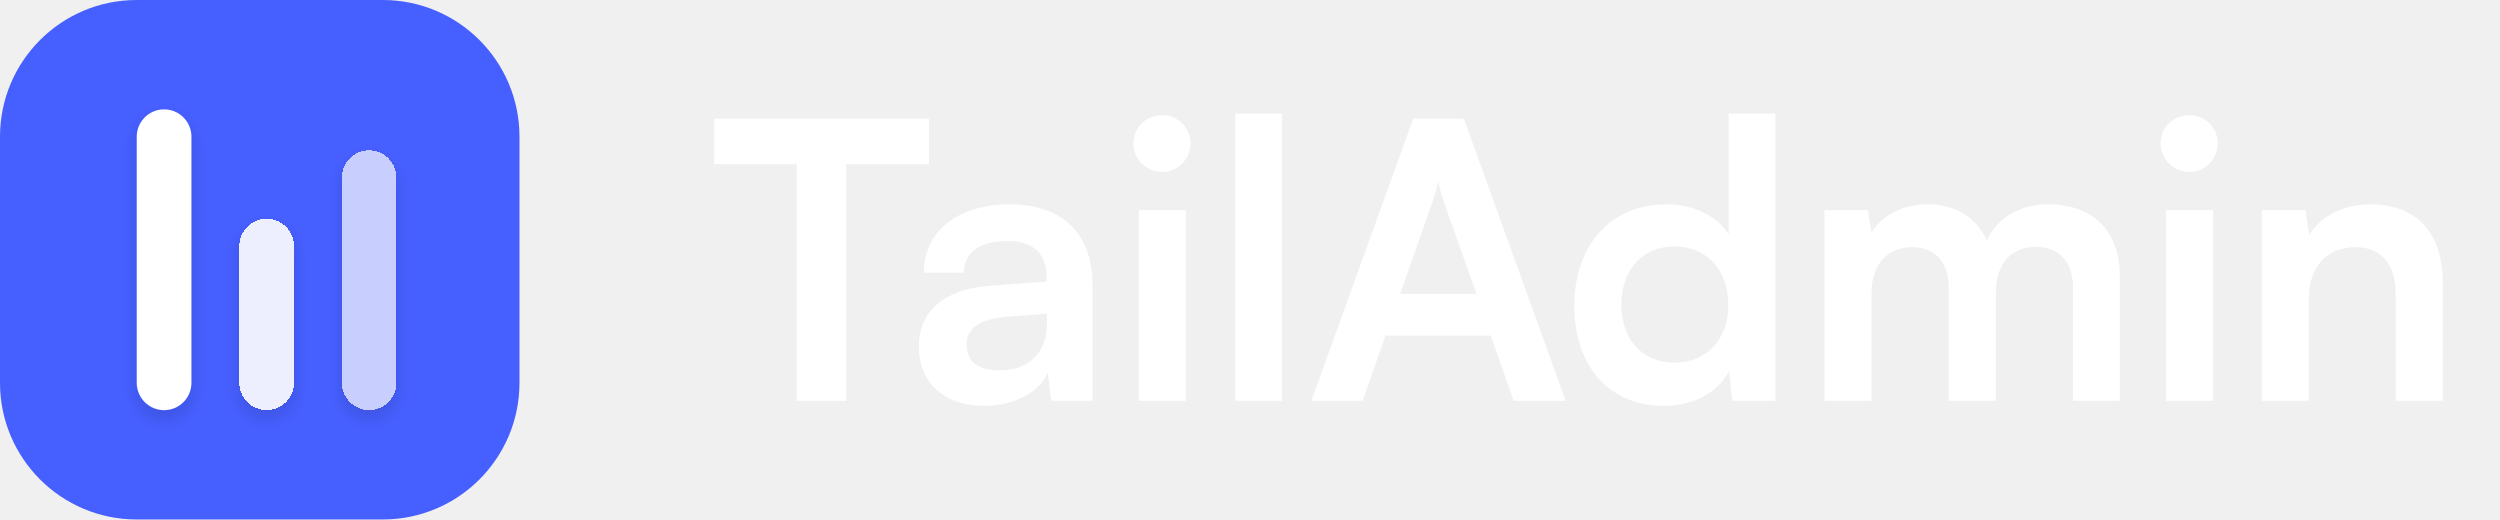
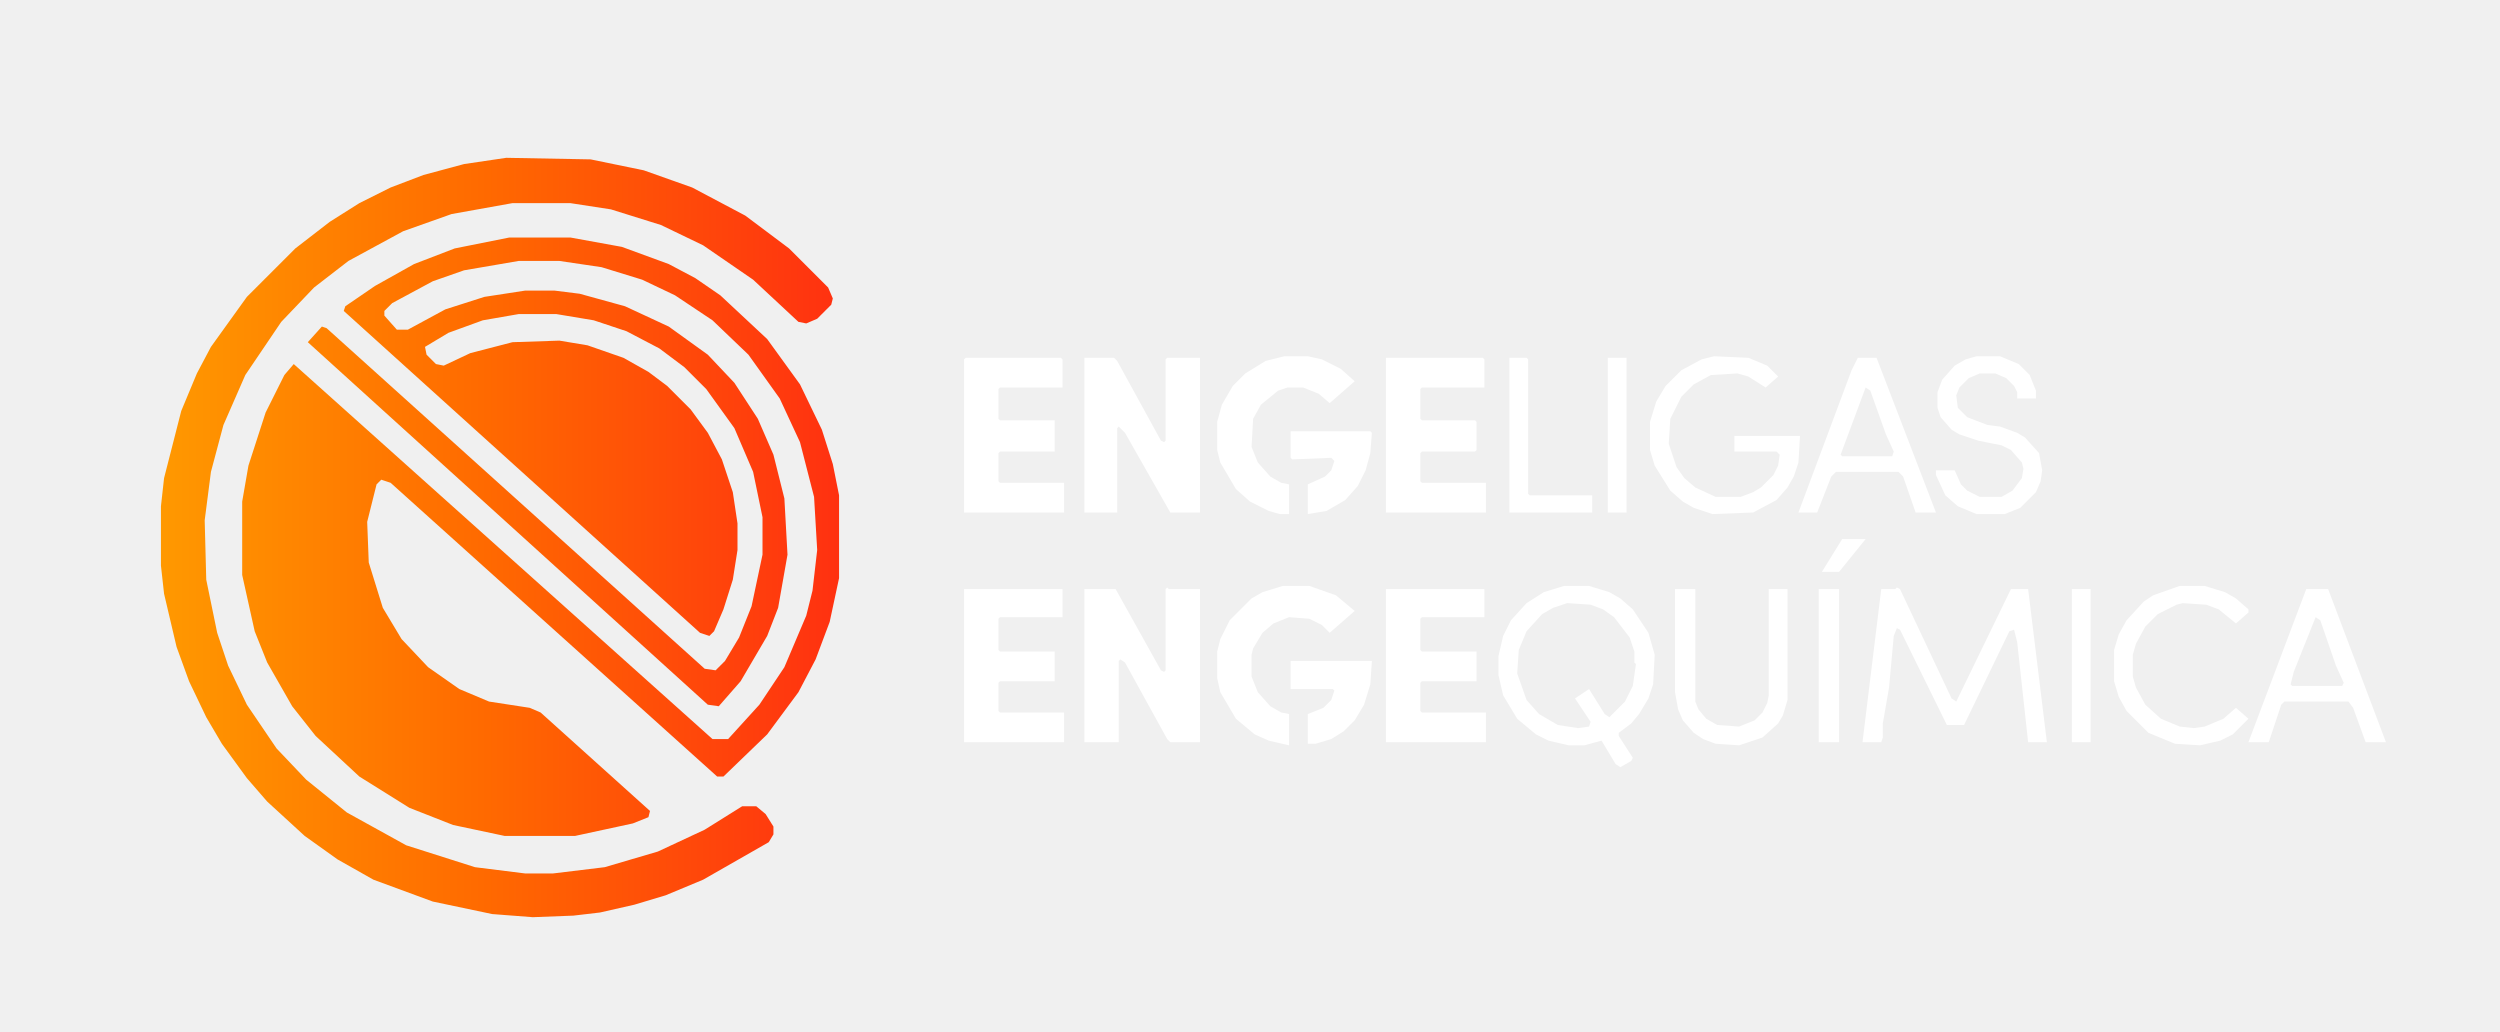
- <svg xmlns="http://www.w3.org/2000/svg" width="154" height="32" viewBox="0 0 154 32" fill="none">
-   <path d="M0 8.421C0 3.77 3.77 0 8.421 0H23.579C28.23 0 32 3.77 32 8.421V23.579C32 28.23 28.23 32 23.579 32H8.421C3.77 32 0 28.23 0 23.579V8.421Z" fill="#465FFF" />
-   <g filter="url(#filter0_d_1608_324)">
-     <path d="M8.424 8.422C8.424 7.491 9.178 6.737 10.108 6.737C11.038 6.737 11.792 7.491 11.792 8.422V23.579C11.792 24.51 11.038 25.264 10.108 25.264C9.178 25.264 8.424 24.51 8.424 23.579V8.422Z" fill="white" />
-   </g>
-   <g filter="url(#filter1_d_1608_324)">
-     <path d="M14.742 15.157C14.742 14.227 15.496 13.473 16.426 13.473C17.357 13.473 18.111 14.227 18.111 15.157V23.578C18.111 24.508 17.357 25.262 16.426 25.262C15.496 25.262 14.742 24.508 14.742 23.578V15.157Z" fill="white" fill-opacity="0.9" shape-rendering="crispEdges" />
-   </g>
-   <g filter="url(#filter2_d_1608_324)">
-     <path d="M21.055 10.946C21.055 10.016 21.809 9.262 22.739 9.262C23.669 9.262 24.423 10.016 24.423 10.946V23.578C24.423 24.508 23.669 25.262 22.739 25.262C21.809 25.262 21.055 24.508 21.055 23.578V10.946Z" fill="white" fill-opacity="0.7" shape-rendering="crispEdges" />
-   </g>
-   <path d="M44 10.115H49.089V24.691H52.132V10.115H57.221V7.309H44V10.115Z" fill="white" />
-   <path d="M60.617 25C62.448 25 64.042 24.168 64.541 22.955L64.755 24.691H67.299V17.558C67.299 14.3 65.349 12.588 62.187 12.588C59.001 12.588 56.908 14.252 56.908 16.797H59.381C59.381 15.56 60.332 14.847 62.044 14.847C63.518 14.847 64.47 15.489 64.47 17.082V17.343L60.95 17.605C58.168 17.819 56.599 19.174 56.599 21.338C56.599 23.549 58.121 25 60.617 25ZM61.569 22.812C60.261 22.812 59.547 22.289 59.547 21.219C59.547 20.268 60.237 19.674 62.044 19.507L64.493 19.317V19.935C64.493 21.742 63.352 22.812 61.569 22.812Z" fill="white" />
-   <path d="M71.6 10.591C72.551 10.591 73.335 9.806 73.335 8.831C73.335 7.856 72.551 7.095 71.6 7.095C70.601 7.095 69.816 7.856 69.816 8.831C69.816 9.806 70.601 10.591 71.6 10.591ZM70.149 24.691H73.05V12.944H70.149V24.691Z" fill="white" />
-   <path d="M78.972 24.691V7H76.095V24.691H78.972Z" fill="white" />
-   <path d="M83.941 24.691L85.344 20.672H91.835L93.238 24.691H96.448L90.171 7.309H87.056L80.778 24.691H83.941ZM88.221 12.493C88.387 12.017 88.53 11.494 88.601 11.161C88.649 11.518 88.815 12.041 88.958 12.493L90.955 18.104H86.247L88.221 12.493Z" fill="white" />
-   <path d="M102.493 25C104.276 25 105.798 24.215 106.511 22.86L106.701 24.691H109.364V7H106.487V14.443C105.75 13.277 104.3 12.588 102.659 12.588C99.116 12.588 96.976 15.203 96.976 18.865C96.976 22.503 99.092 25 102.493 25ZM103.135 22.337C101.113 22.337 99.877 20.863 99.877 18.77C99.877 16.678 101.113 15.18 103.135 15.18C105.156 15.18 106.464 16.654 106.464 18.77C106.464 20.886 105.156 22.337 103.135 22.337Z" fill="white" />
-   <path d="M115.289 24.691V18.033C115.289 16.131 116.406 15.227 117.785 15.227C119.164 15.227 120.044 16.107 120.044 17.748V24.691H122.945V18.033C122.945 16.107 124.015 15.203 125.418 15.203C126.797 15.203 127.701 16.083 127.701 17.771V24.691H130.578V17.011C130.578 14.3 129.008 12.588 126.155 12.588C124.372 12.588 122.993 13.468 122.398 14.823C121.78 13.468 120.543 12.588 118.76 12.588C117.072 12.588 115.883 13.349 115.289 14.324L115.051 12.944H112.388V24.691H115.289Z" fill="white" />
-   <path d="M134.876 10.591C135.827 10.591 136.612 9.806 136.612 8.831C136.612 7.856 135.827 7.095 134.876 7.095C133.877 7.095 133.093 7.856 133.093 8.831C133.093 9.806 133.877 10.591 134.876 10.591ZM133.426 24.691H136.327V12.944H133.426V24.691Z" fill="white" />
-   <path d="M142.225 24.691V18.366C142.225 16.464 143.318 15.227 145.102 15.227C146.6 15.227 147.575 16.178 147.575 18.152V24.691H150.476V17.462C150.476 14.419 148.954 12.588 146.005 12.588C144.412 12.588 142.985 13.277 142.248 14.466L142.011 12.944H139.324V24.691H142.225Z" fill="white" />
+ <svg xmlns="http://www.w3.org/2000/svg" width="1600" height="660" viewBox="0 0 1600 660" role="img" aria-label="Engeligas Engequímica">
  <defs>
-     <filter id="filter0_d_1608_324" x="7.424" y="6.237" width="5.368" height="20.526" filterUnits="userSpaceOnUse" color-interpolation-filters="sRGB">
-       <feFlood flood-opacity="0" result="BackgroundImageFix" />
-       <feColorMatrix in="SourceAlpha" type="matrix" values="0 0 0 0 0 0 0 0 0 0 0 0 0 0 0 0 0 0 127 0" result="hardAlpha" />
-       <feOffset dy="0.5" />
-       <feGaussianBlur stdDeviation="0.5" />
-       <feComposite in2="hardAlpha" operator="out" />
-       <feColorMatrix type="matrix" values="0 0 0 0 0 0 0 0 0 0 0 0 0 0 0 0 0 0 0.12 0" />
-       <feBlend mode="normal" in2="BackgroundImageFix" result="effect1_dropShadow_1608_324" />
-       <feBlend mode="normal" in="SourceGraphic" in2="effect1_dropShadow_1608_324" result="shape" />
-     </filter>
-     <filter id="filter1_d_1608_324" x="13.742" y="12.973" width="5.368" height="13.79" filterUnits="userSpaceOnUse" color-interpolation-filters="sRGB">
-       <feFlood flood-opacity="0" result="BackgroundImageFix" />
-       <feColorMatrix in="SourceAlpha" type="matrix" values="0 0 0 0 0 0 0 0 0 0 0 0 0 0 0 0 0 0 127 0" result="hardAlpha" />
-       <feOffset dy="0.5" />
-       <feGaussianBlur stdDeviation="0.5" />
-       <feComposite in2="hardAlpha" operator="out" />
-       <feColorMatrix type="matrix" values="0 0 0 0 0 0 0 0 0 0 0 0 0 0 0 0 0 0 0.12 0" />
-       <feBlend mode="normal" in2="BackgroundImageFix" result="effect1_dropShadow_1608_324" />
-       <feBlend mode="normal" in="SourceGraphic" in2="effect1_dropShadow_1608_324" result="shape" />
-     </filter>
-     <filter id="filter2_d_1608_324" x="20.055" y="8.762" width="5.368" height="18" filterUnits="userSpaceOnUse" color-interpolation-filters="sRGB">
-       <feFlood flood-opacity="0" result="BackgroundImageFix" />
-       <feColorMatrix in="SourceAlpha" type="matrix" values="0 0 0 0 0 0 0 0 0 0 0 0 0 0 0 0 0 0 127 0" result="hardAlpha" />
-       <feOffset dy="0.5" />
-       <feGaussianBlur stdDeviation="0.5" />
-       <feComposite in2="hardAlpha" operator="out" />
-       <feColorMatrix type="matrix" values="0 0 0 0 0 0 0 0 0 0 0 0 0 0 0 0 0 0 0.12 0" />
-       <feBlend mode="normal" in2="BackgroundImageFix" result="effect1_dropShadow_1608_324" />
-       <feBlend mode="normal" in="SourceGraphic" in2="effect1_dropShadow_1608_324" result="shape" />
-     </filter>
+     <linearGradient id="orangeRed" x1="0" y1="0" x2="560" y2="0" gradientUnits="userSpaceOnUse">
+       <stop offset="0" stop-color="#ffb000" />
+       <stop offset="0.55" stop-color="#ff6a00" />
+       <stop offset="1" stop-color="#ff2b12" />
+     </linearGradient>
  </defs>
+   <path d="M 326 152 L 291 159 L 265 169 L 240 183 L 221 196 L 220 199 L 448 405 L 454 407 L 457 404 L 463 390 L 469 371 L 472 352 L 472 335 L 469 315 L 462 294 L 453 277 L 442 262 L 427 247 L 415 238 L 399 229 L 376 221 L 358 218 L 328 219 L 301 226 L 284 234 L 279 233 L 273 227 L 272 222 L 287 213 L 309 205 L 332 201 L 356 201 L 380 205 L 401 212 L 422 223 L 438 235 L 452 249 L 470 274 L 482 302 L 488 331 L 488 355 L 481 388 L 473 408 L 464 423 L 458 429 L 451 428 L 209 210 L 206 209 L 197 219 L 453 451 L 460 452 L 474 436 L 491 407 L 498 389 L 504 355 L 502 319 L 495 291 L 485 268 L 470 245 L 453 227 L 428 209 L 400 196 L 371 188 L 355 186 L 336 186 L 310 190 L 285 198 L 261 211 L 254 211 L 246 202 L 246 199 L 251 194 L 277 180 L 297 173 L 332 167 L 358 167 L 385 171 L 411 179 L 432 189 L 456 205 L 479 227 L 499 255 L 512 283 L 521 318 L 523 352 L 520 378 L 516 394 L 502 427 L 486 451 L 466 473 L 456 473 L 188 233 L 182 240 L 170 264 L 159 298 L 155 321 L 155 368 L 163 404 L 171 424 L 187 452 L 202 471 L 230 497 L 262 517 L 290 528 L 323 535 L 368 535 L 405 527 L 415 523 L 416 519 L 346 456 L 339 453 L 313 449 L 294 441 L 274 427 L 257 409 L 245 389 L 236 360 L 235 334 L 241 310 L 244 307 L 250 309 L 459 497 L 463 497 L 491 470 L 511 443 L 522 422 L 531 398 L 537 370 L 537 317 L 533 297 L 526 275 L 512 246 L 491 217 L 461 189 L 445 178 L 428 169 L 398 158 L 365 152 Z M 324 101 L 297 105 L 271 112 L 250 120 L 230 130 L 211 142 L 189 159 L 158 190 L 135 222 L 126 239 L 116 263 L 105 306 L 103 324 L 103 362 L 105 380 L 113 414 L 121 436 L 132 459 L 142 476 L 158 498 L 171 513 L 195 535 L 216 550 L 239 563 L 277 577 L 315 585 L 341 587 L 367 586 L 384 584 L 406 579 L 426 573 L 450 563 L 492 539 L 495 534 L 495 529 L 490 521 L 484 516 L 475 516 L 451 531 L 421 545 L 387 555 L 354 559 L 336 559 L 304 555 L 260 541 L 222 520 L 196 499 L 177 479 L 158 451 L 146 426 L 139 405 L 132 371 L 131 333 L 135 302 L 143 272 L 157 240 L 180 206 L 201 184 L 223 167 L 258 148 L 289 137 L 328 130 L 365 130 L 391 134 L 423 144 L 450 157 L 482 179 L 511 206 L 516 207 L 523 204 L 532 195 L 533 191 L 530 184 L 505 159 L 477 138 L 443 120 L 412 109 L 378 102 Z" fill="url(#orangeRed)" fill-rule="evenodd" />
+   <path d="M 826 423 L 826 441 L 853 441 L 854 442 L 852 448 L 847 453 L 837 457 L 837 476 L 842 476 L 852 473 L 860 468 L 867 461 L 873 451 L 877 438 L 878 423 Z M 1476 377 L 1439 475 L 1452 475 L 1460 451 L 1462 449 L 1503 449 L 1506 453 L 1514 475 L 1527 475 L 1490 377 Z M 1482 395 L 1485 397 L 1495 426 L 1500 437 L 1499 439 L 1467 439 L 1466 438 L 1468 430 Z M 1326 377 L 1326 475 L 1338 475 L 1338 377 Z M 1164 377 L 1164 475 L 1177 475 L 1177 377 Z M 1072 377 L 1072 443 L 1074 454 L 1077 461 L 1084 469 L 1090 473 L 1098 476 L 1113 477 L 1128 472 L 1138 463 L 1141 458 L 1144 448 L 1144 377 L 1132 377 L 1132 445 L 1131 450 L 1128 456 L 1123 461 L 1113 465 L 1099 464 L 1092 460 L 1087 454 L 1085 449 L 1085 377 Z M 887 377 L 887 475 L 951 475 L 951 456 L 910 456 L 909 455 L 909 437 L 910 436 L 945 436 L 945 417 L 910 417 L 909 416 L 909 396 L 910 395 L 950 395 L 950 377 Z M 617 377 L 617 475 L 681 475 L 681 456 L 640 456 L 639 455 L 639 437 L 640 436 L 675 436 L 675 417 L 640 417 L 639 416 L 639 396 L 640 395 L 680 395 L 680 377 Z M 1204 377 L 1192 475 L 1204 475 L 1205 472 L 1205 463 L 1209 440 L 1212 407 L 1214 402 L 1216 403 L 1246 464 L 1257 464 L 1286 404 L 1289 403 L 1291 411 L 1298 475 L 1310 475 L 1298 377 L 1287 377 L 1252 449 L 1249 447 L 1216 377 L 1214 376 L 1213 377 Z M 768 377 L 748 377 L 747 376 L 746 377 L 746 429 L 745 430 L 743 429 L 714 377 L 694 377 L 694 475 L 716 475 L 716 423 L 717 422 L 720 424 L 747 473 L 749 475 L 768 475 Z M 1395 375 L 1378 381 L 1372 385 L 1361 397 L 1356 406 L 1353 416 L 1353 436 L 1356 446 L 1361 455 L 1375 469 L 1392 476 L 1408 477 L 1421 474 L 1429 470 L 1439 460 L 1431 453 L 1423 460 L 1411 465 L 1404 466 L 1395 465 L 1383 460 L 1373 451 L 1367 440 L 1365 433 L 1365 419 L 1367 412 L 1373 401 L 1381 393 L 1393 387 L 1397 386 L 1412 387 L 1420 390 L 1431 399 L 1439 392 L 1439 390 L 1431 383 L 1424 379 L 1411 375 Z M 988 379 L 977 386 L 967 397 L 962 407 L 959 420 L 959 432 L 962 445 L 971 460 L 983 470 L 991 474 L 1004 477 L 1014 477 L 1025 474 L 1034 489 L 1037 491 L 1044 487 L 1045 485 L 1036 471 L 1036 469 L 1044 463 L 1049 457 L 1055 447 L 1058 438 L 1059 419 L 1055 405 L 1045 390 L 1037 383 L 1030 379 L 1017 375 L 1001 375 Z M 1003 386 L 1018 387 L 1026 390 L 1033 395 L 1043 408 L 1046 417 L 1046 424 L 1047 425 L 1045 439 L 1040 449 L 1030 459 L 1027 457 L 1017 441 L 1008 447 L 1018 462 L 1017 465 L 1010 466 L 997 464 L 985 457 L 977 448 L 971 431 L 972 416 L 977 404 L 987 393 L 994 389 Z M 838 375 L 821 375 L 808 379 L 801 383 L 787 397 L 781 409 L 779 417 L 779 434 L 781 443 L 791 460 L 803 470 L 812 474 L 825 477 L 825 457 L 820 456 L 813 452 L 805 443 L 801 433 L 801 419 L 802 415 L 808 405 L 815 399 L 825 395 L 838 396 L 846 400 L 851 405 L 867 391 L 855 381 Z M 1194 345 L 1179 345 L 1166 366 L 1177 366 Z M 826 276 L 826 293 L 827 294 L 852 293 L 854 295 L 852 301 L 848 305 L 837 310 L 837 329 L 849 327 L 861 320 L 869 311 L 874 301 L 877 290 L 878 277 L 877 276 Z M 1189 229 L 1185 237 L 1151 328 L 1163 328 L 1172 305 L 1175 302 L 1215 302 L 1218 305 L 1226 328 L 1239 328 L 1201 229 Z M 1194 248 L 1197 250 L 1207 278 L 1212 289 L 1211 292 L 1179 292 L 1178 291 Z M 1029 229 L 1029 328 L 1041 328 L 1041 229 Z M 966 229 L 966 328 L 1019 328 L 1019 317 L 979 317 L 978 316 L 978 230 L 977 229 Z M 887 229 L 887 328 L 951 328 L 951 309 L 910 309 L 909 308 L 909 290 L 910 289 L 944 289 L 945 288 L 945 270 L 944 269 L 910 269 L 909 268 L 909 249 L 910 248 L 950 248 L 950 230 L 949 229 Z M 694 229 L 694 328 L 715 328 L 715 274 L 716 273 L 720 277 L 749 328 L 768 328 L 768 229 L 747 229 L 746 230 L 746 282 L 745 283 L 743 282 L 715 231 L 713 229 Z M 618 229 L 617 230 L 617 328 L 681 328 L 681 309 L 640 309 L 639 308 L 639 290 L 640 289 L 675 289 L 675 269 L 640 269 L 639 268 L 639 249 L 640 248 L 680 248 L 680 230 L 679 229 Z M 1265 228 L 1258 230 L 1251 234 L 1243 243 L 1240 251 L 1240 261 L 1242 267 L 1249 275 L 1254 278 L 1266 282 L 1281 285 L 1287 288 L 1294 296 L 1295 300 L 1294 306 L 1288 314 L 1281 318 L 1267 318 L 1259 314 L 1255 310 L 1251 301 L 1239 301 L 1239 304 L 1245 317 L 1253 324 L 1265 329 L 1283 329 L 1293 325 L 1303 315 L 1306 308 L 1307 301 L 1305 290 L 1296 280 L 1291 277 L 1280 273 L 1272 272 L 1259 267 L 1253 261 L 1252 253 L 1254 248 L 1260 242 L 1267 239 L 1277 239 L 1284 242 L 1289 247 L 1291 251 L 1291 255 L 1303 255 L 1303 250 L 1299 240 L 1292 233 L 1280 228 Z M 1089 230 L 1076 237 L 1066 247 L 1060 257 L 1056 270 L 1056 288 L 1059 298 L 1069 314 L 1077 321 L 1084 325 L 1096 329 L 1122 328 L 1137 320 L 1144 312 L 1148 305 L 1151 296 L 1152 279 L 1110 279 L 1110 289 L 1137 289 L 1139 291 L 1138 298 L 1135 304 L 1127 312 L 1122 315 L 1114 318 L 1098 318 L 1085 312 L 1078 306 L 1073 299 L 1068 284 L 1069 268 L 1076 254 L 1084 246 L 1095 240 L 1112 239 L 1119 241 L 1130 248 L 1138 241 L 1131 234 L 1119 229 L 1097 228 Z M 846 230 L 837 228 L 822 228 L 810 231 L 797 239 L 789 247 L 782 259 L 779 270 L 779 288 L 781 296 L 791 313 L 800 321 L 812 327 L 819 329 L 825 329 L 825 310 L 820 309 L 813 305 L 805 296 L 801 286 L 802 268 L 807 259 L 818 250 L 824 248 L 834 248 L 844 252 L 851 258 L 867 244 L 858 236 Z" fill="#ffffff" fill-rule="evenodd" />
</svg>
